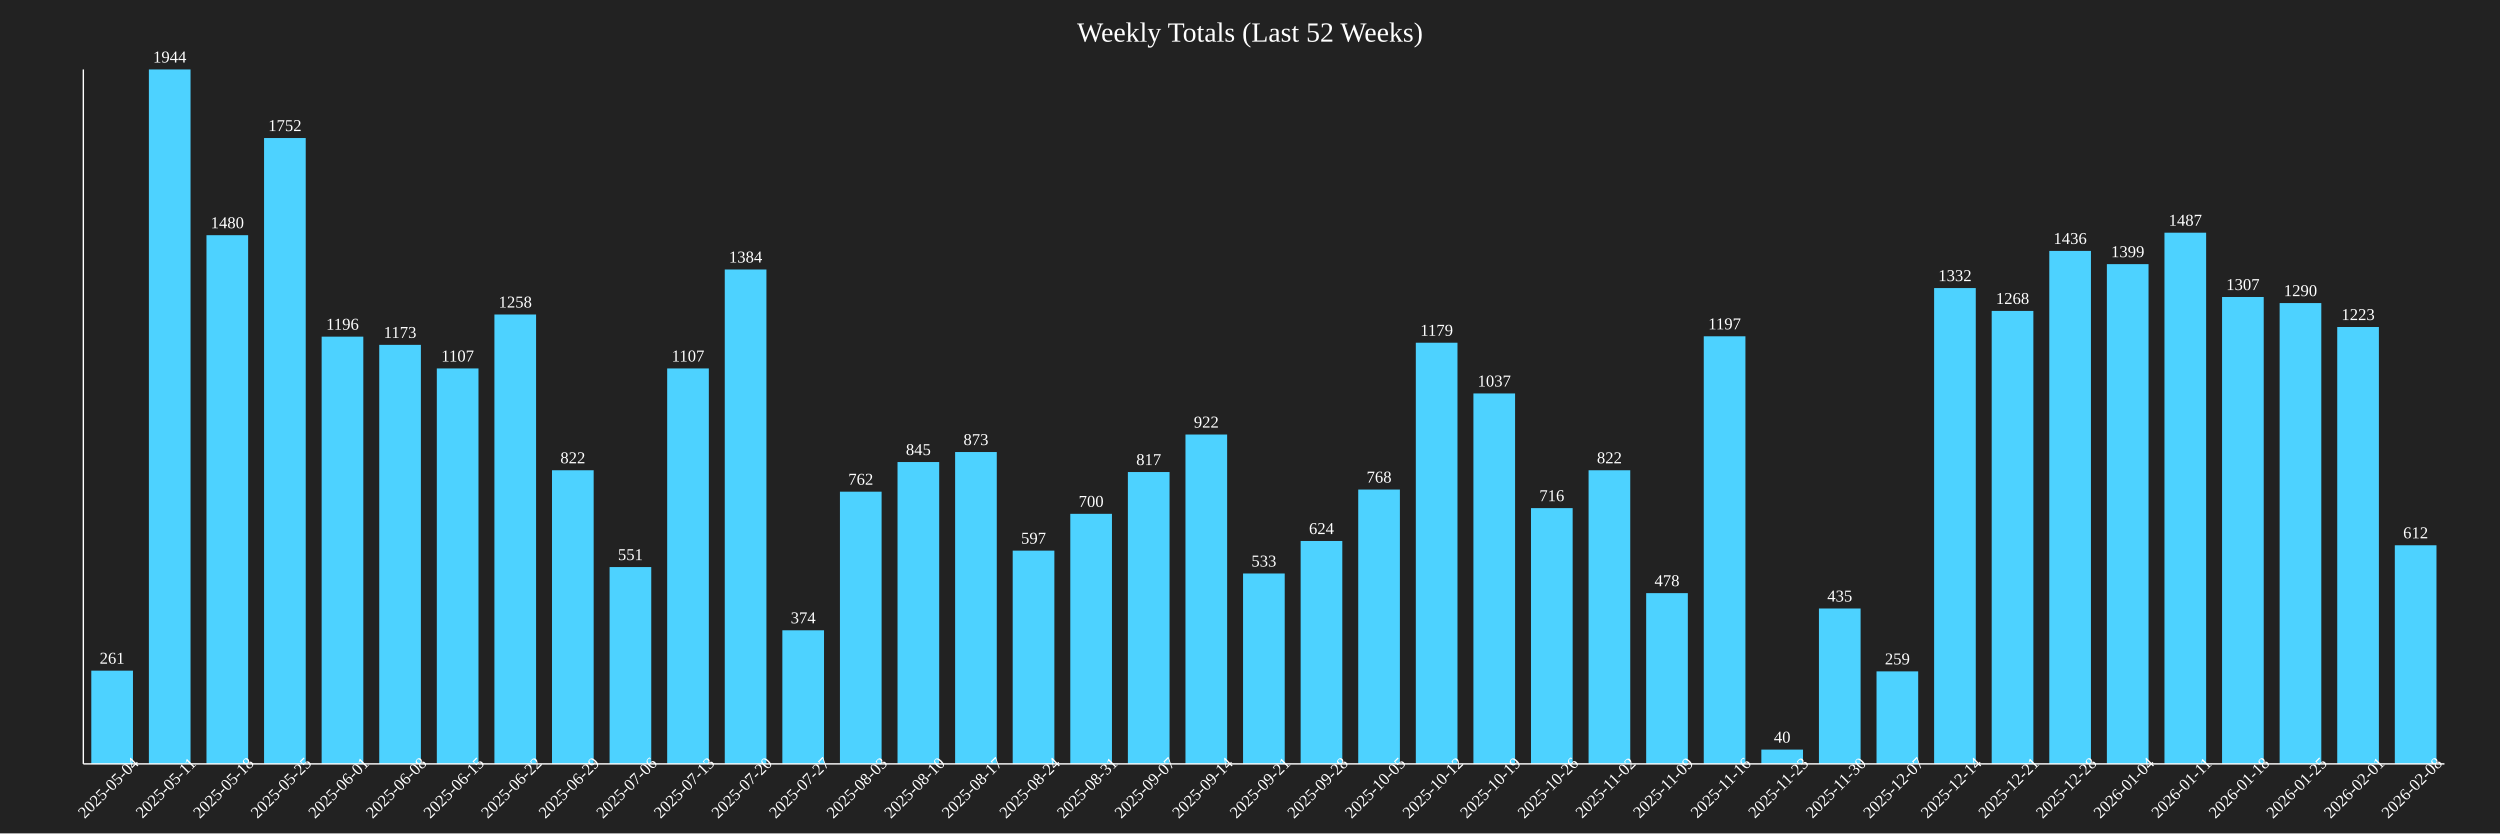
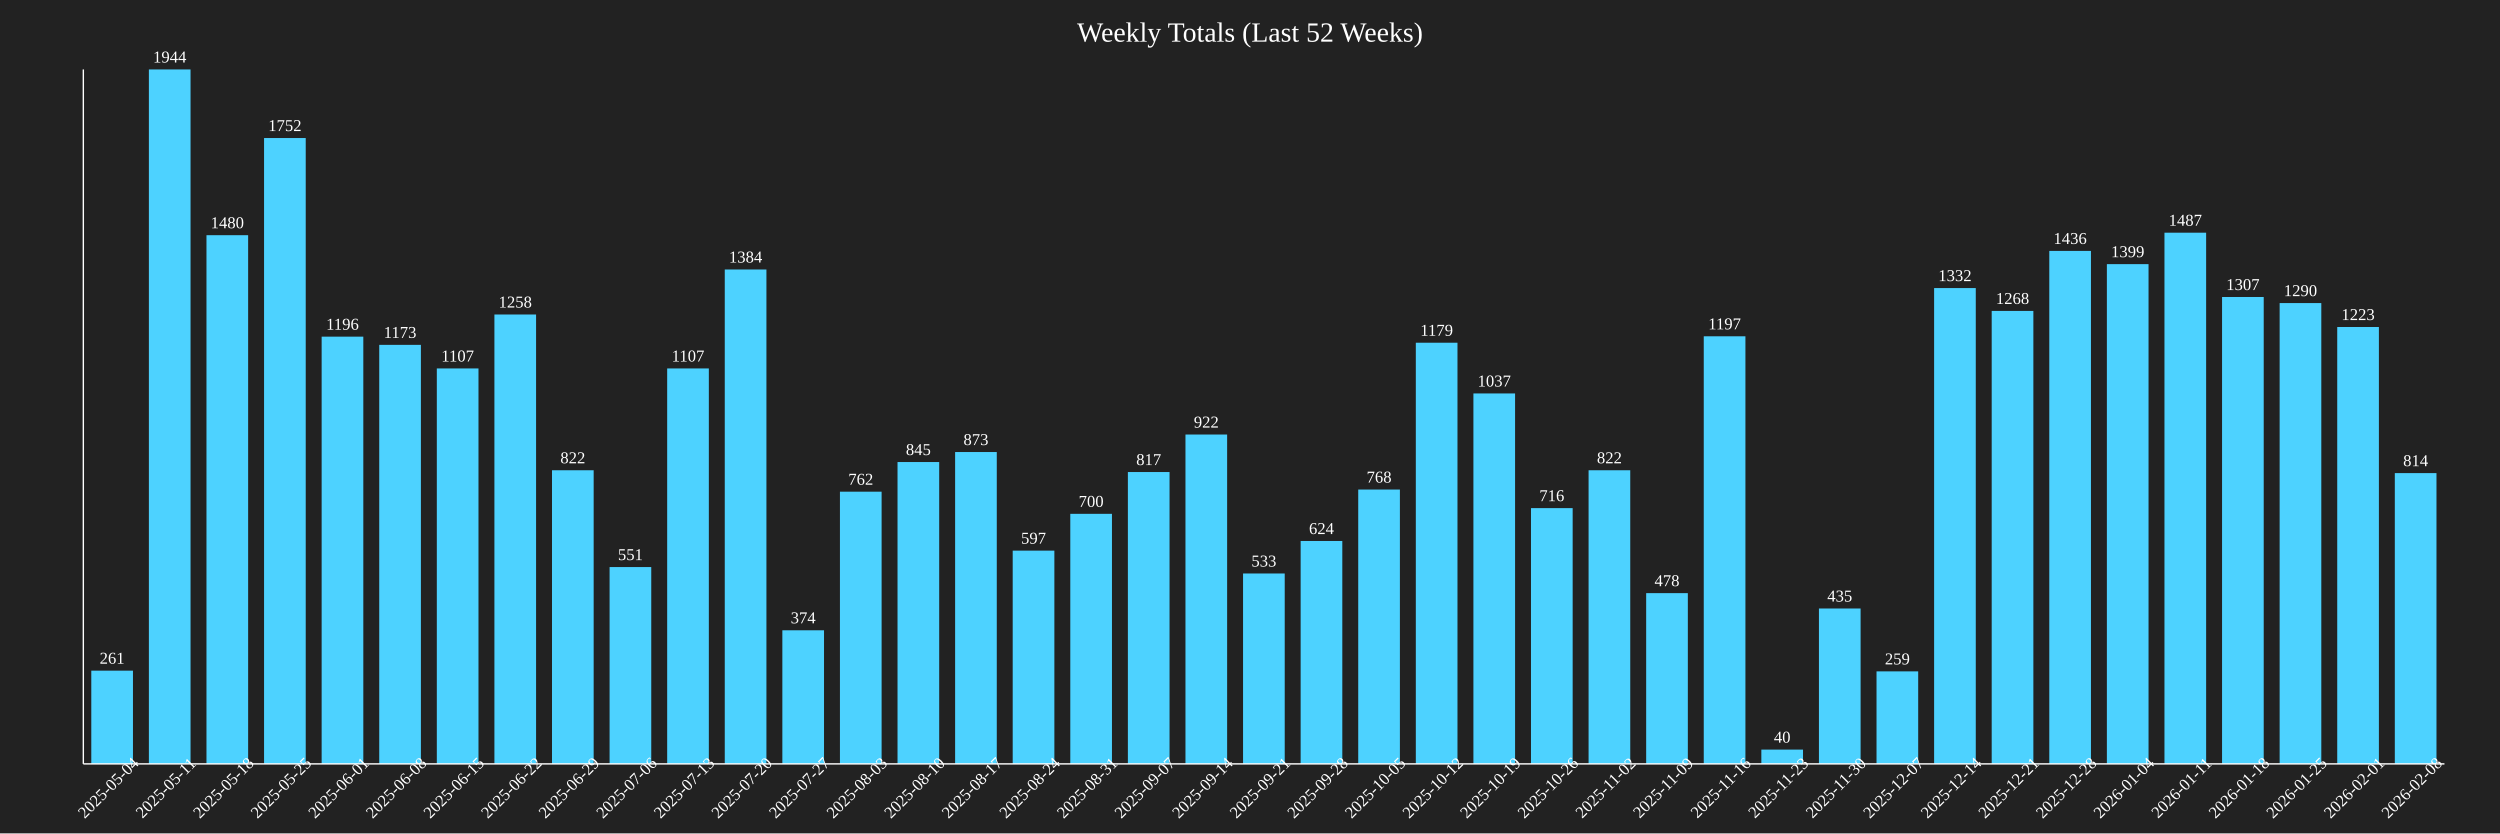
<svg xmlns="http://www.w3.org/2000/svg" baseProfile="full" height="600" version="1.1" width="1800">
  <defs />
  <rect fill="#222222" height="100%" width="100%" x="0" y="0" />
  <text fill="white" font-size="20" text-anchor="middle" x="900.0" y="30">Weekly Totals (Last 52 Weeks)</text>
  <rect fill="#4DD2FF" height="67.13" width="30" x="65.732" y="482.87" />
  <text fill="white" font-size="12" text-anchor="middle" x="80.732" y="477.87">261</text>
  <text fill="white" font-size="12" text-anchor="middle" transform="rotate(-45,80.73171,570)" x="80.732" y="570">2025-05-04</text>
  <rect fill="#4DD2FF" height="500.0" width="30" x="107.195" y="50.0" />
  <text fill="white" font-size="12" text-anchor="middle" x="122.195" y="45.0">1944</text>
  <text fill="white" font-size="12" text-anchor="middle" transform="rotate(-45,122.1951,570)" x="122.195" y="570">2025-05-11</text>
  <rect fill="#4DD2FF" height="380.658" width="30" x="148.659" y="169.342" />
  <text fill="white" font-size="12" text-anchor="middle" x="163.659" y="164.342">1480</text>
  <text fill="white" font-size="12" text-anchor="middle" transform="rotate(-45,163.6585,570)" x="163.659" y="570">2025-05-18</text>
  <rect fill="#4DD2FF" height="450.617" width="30" x="190.122" y="99.383" />
  <text fill="white" font-size="12" text-anchor="middle" x="205.122" y="94.383">1752</text>
  <text fill="white" font-size="12" text-anchor="middle" transform="rotate(-45,205.122,570)" x="205.122" y="570">2025-05-25</text>
  <rect fill="#4DD2FF" height="307.613" width="30" x="231.585" y="242.387" />
  <text fill="white" font-size="12" text-anchor="middle" x="246.585" y="237.387">1196</text>
  <text fill="white" font-size="12" text-anchor="middle" transform="rotate(-45,246.5854,570)" x="246.585" y="570">2025-06-01</text>
  <rect fill="#4DD2FF" height="301.698" width="30" x="273.049" y="248.302" />
  <text fill="white" font-size="12" text-anchor="middle" x="288.049" y="243.302">1173</text>
  <text fill="white" font-size="12" text-anchor="middle" transform="rotate(-45,288.0488,570)" x="288.049" y="570">2025-06-08</text>
  <rect fill="#4DD2FF" height="284.722" width="30" x="314.512" y="265.278" />
  <text fill="white" font-size="12" text-anchor="middle" x="329.512" y="260.278">1107</text>
  <text fill="white" font-size="12" text-anchor="middle" transform="rotate(-45,329.5122,570)" x="329.512" y="570">2025-06-15</text>
  <rect fill="#4DD2FF" height="323.56" width="30" x="355.976" y="226.44" />
  <text fill="white" font-size="12" text-anchor="middle" x="370.976" y="221.44">1258</text>
  <text fill="white" font-size="12" text-anchor="middle" transform="rotate(-45,370.9756,570)" x="370.976" y="570">2025-06-22</text>
  <rect fill="#4DD2FF" height="211.42" width="30" x="397.439" y="338.58" />
  <text fill="white" font-size="12" text-anchor="middle" x="412.439" y="333.58">822</text>
  <text fill="white" font-size="12" text-anchor="middle" transform="rotate(-45,412.439,570)" x="412.439" y="570">2025-06-29</text>
  <rect fill="#4DD2FF" height="141.718" width="30" x="438.902" y="408.282" />
  <text fill="white" font-size="12" text-anchor="middle" x="453.902" y="403.282">551</text>
  <text fill="white" font-size="12" text-anchor="middle" transform="rotate(-45,453.9024,570)" x="453.902" y="570">2025-07-06</text>
  <rect fill="#4DD2FF" height="284.722" width="30" x="480.366" y="265.278" />
  <text fill="white" font-size="12" text-anchor="middle" x="495.366" y="260.278">1107</text>
  <text fill="white" font-size="12" text-anchor="middle" transform="rotate(-45,495.3659,570)" x="495.366" y="570">2025-07-13</text>
  <rect fill="#4DD2FF" height="355.967" width="30" x="521.829" y="194.033" />
  <text fill="white" font-size="12" text-anchor="middle" x="536.829" y="189.033">1384</text>
  <text fill="white" font-size="12" text-anchor="middle" transform="rotate(-45,536.8293,570)" x="536.829" y="570">2025-07-20</text>
  <rect fill="#4DD2FF" height="96.193" width="30" x="563.293" y="453.807" />
  <text fill="white" font-size="12" text-anchor="middle" x="578.293" y="448.807">374</text>
  <text fill="white" font-size="12" text-anchor="middle" transform="rotate(-45,578.2927,570)" x="578.293" y="570">2025-07-27</text>
  <rect fill="#4DD2FF" height="195.988" width="30" x="604.756" y="354.012" />
  <text fill="white" font-size="12" text-anchor="middle" x="619.756" y="349.012">762</text>
  <text fill="white" font-size="12" text-anchor="middle" transform="rotate(-45,619.7561,570)" x="619.756" y="570">2025-08-03</text>
  <rect fill="#4DD2FF" height="217.335" width="30" x="646.22" y="332.665" />
  <text fill="white" font-size="12" text-anchor="middle" x="661.22" y="327.665">845</text>
  <text fill="white" font-size="12" text-anchor="middle" transform="rotate(-45,661.2195,570)" x="661.22" y="570">2025-08-10</text>
  <rect fill="#4DD2FF" height="224.537" width="30" x="687.683" y="325.463" />
  <text fill="white" font-size="12" text-anchor="middle" x="702.683" y="320.463">873</text>
  <text fill="white" font-size="12" text-anchor="middle" transform="rotate(-45,702.6829,570)" x="702.683" y="570">2025-08-17</text>
  <rect fill="#4DD2FF" height="153.549" width="30" x="729.146" y="396.451" />
  <text fill="white" font-size="12" text-anchor="middle" x="744.146" y="391.451">597</text>
  <text fill="white" font-size="12" text-anchor="middle" transform="rotate(-45,744.1463,570)" x="744.146" y="570">2025-08-24</text>
  <rect fill="#4DD2FF" height="180.041" width="30" x="770.61" y="369.959" />
  <text fill="white" font-size="12" text-anchor="middle" x="785.61" y="364.959">700</text>
  <text fill="white" font-size="12" text-anchor="middle" transform="rotate(-45,785.6098,570)" x="785.61" y="570">2025-08-31</text>
  <rect fill="#4DD2FF" height="210.134" width="30" x="812.073" y="339.866" />
  <text fill="white" font-size="12" text-anchor="middle" x="827.073" y="334.866">817</text>
  <text fill="white" font-size="12" text-anchor="middle" transform="rotate(-45,827.0732,570)" x="827.073" y="570">2025-09-07</text>
  <rect fill="#4DD2FF" height="237.14" width="30" x="853.537" y="312.86" />
  <text fill="white" font-size="12" text-anchor="middle" x="868.537" y="307.86">922</text>
  <text fill="white" font-size="12" text-anchor="middle" transform="rotate(-45,868.5366,570)" x="868.537" y="570">2025-09-14</text>
  <rect fill="#4DD2FF" height="137.088" width="30" x="895.0" y="412.912" />
  <text fill="white" font-size="12" text-anchor="middle" x="910.0" y="407.912">533</text>
  <text fill="white" font-size="12" text-anchor="middle" transform="rotate(-45,910.0,570)" x="910.0" y="570">2025-09-21</text>
  <rect fill="#4DD2FF" height="160.494" width="30" x="936.463" y="389.506" />
  <text fill="white" font-size="12" text-anchor="middle" x="951.463" y="384.506">624</text>
  <text fill="white" font-size="12" text-anchor="middle" transform="rotate(-45,951.4634,570)" x="951.463" y="570">2025-09-28</text>
  <rect fill="#4DD2FF" height="197.531" width="30" x="977.927" y="352.469" />
  <text fill="white" font-size="12" text-anchor="middle" x="992.927" y="347.469">768</text>
  <text fill="white" font-size="12" text-anchor="middle" transform="rotate(-45,992.9268,570)" x="992.927" y="570">2025-10-05</text>
  <rect fill="#4DD2FF" height="303.241" width="30" x="1019.39" y="246.759" />
  <text fill="white" font-size="12" text-anchor="middle" x="1034.39" y="241.759">1179</text>
  <text fill="white" font-size="12" text-anchor="middle" transform="rotate(-45,1034.39,570)" x="1034.39" y="570">2025-10-12</text>
  <rect fill="#4DD2FF" height="266.718" width="30" x="1060.854" y="283.282" />
  <text fill="white" font-size="12" text-anchor="middle" x="1075.854" y="278.282">1037</text>
  <text fill="white" font-size="12" text-anchor="middle" transform="rotate(-45,1075.854,570)" x="1075.854" y="570">2025-10-19</text>
  <rect fill="#4DD2FF" height="184.156" width="30" x="1102.317" y="365.844" />
  <text fill="white" font-size="12" text-anchor="middle" x="1117.317" y="360.844">716</text>
  <text fill="white" font-size="12" text-anchor="middle" transform="rotate(-45,1117.317,570)" x="1117.317" y="570">2025-10-26</text>
  <rect fill="#4DD2FF" height="211.42" width="30" x="1143.78" y="338.58" />
  <text fill="white" font-size="12" text-anchor="middle" x="1158.78" y="333.58">822</text>
  <text fill="white" font-size="12" text-anchor="middle" transform="rotate(-45,1158.78,570)" x="1158.78" y="570">2025-11-02</text>
  <rect fill="#4DD2FF" height="122.942" width="30" x="1185.244" y="427.058" />
  <text fill="white" font-size="12" text-anchor="middle" x="1200.244" y="422.058">478</text>
  <text fill="white" font-size="12" text-anchor="middle" transform="rotate(-45,1200.244,570)" x="1200.244" y="570">2025-11-09</text>
  <rect fill="#4DD2FF" height="307.87" width="30" x="1226.707" y="242.13" />
  <text fill="white" font-size="12" text-anchor="middle" x="1241.707" y="237.13">1197</text>
  <text fill="white" font-size="12" text-anchor="middle" transform="rotate(-45,1241.707,570)" x="1241.707" y="570">2025-11-16</text>
  <rect fill="#4DD2FF" height="10.288" width="30" x="1268.171" y="539.712" />
  <text fill="white" font-size="12" text-anchor="middle" x="1283.171" y="534.712">40</text>
  <text fill="white" font-size="12" text-anchor="middle" transform="rotate(-45,1283.171,570)" x="1283.171" y="570">2025-11-23</text>
  <rect fill="#4DD2FF" height="111.883" width="30" x="1309.634" y="438.117" />
  <text fill="white" font-size="12" text-anchor="middle" x="1324.634" y="433.117">435</text>
  <text fill="white" font-size="12" text-anchor="middle" transform="rotate(-45,1324.634,570)" x="1324.634" y="570">2025-11-30</text>
  <rect fill="#4DD2FF" height="66.615" width="30" x="1351.098" y="483.385" />
  <text fill="white" font-size="12" text-anchor="middle" x="1366.098" y="478.385">259</text>
  <text fill="white" font-size="12" text-anchor="middle" transform="rotate(-45,1366.098,570)" x="1366.098" y="570">2025-12-07</text>
  <rect fill="#4DD2FF" height="342.593" width="30" x="1392.561" y="207.407" />
  <text fill="white" font-size="12" text-anchor="middle" x="1407.561" y="202.407">1332</text>
  <text fill="white" font-size="12" text-anchor="middle" transform="rotate(-45,1407.561,570)" x="1407.561" y="570">2025-12-14</text>
  <rect fill="#4DD2FF" height="326.132" width="30" x="1434.024" y="223.868" />
  <text fill="white" font-size="12" text-anchor="middle" x="1449.024" y="218.868">1268</text>
  <text fill="white" font-size="12" text-anchor="middle" transform="rotate(-45,1449.024,570)" x="1449.024" y="570">2025-12-21</text>
  <rect fill="#4DD2FF" height="369.342" width="30" x="1475.488" y="180.658" />
  <text fill="white" font-size="12" text-anchor="middle" x="1490.488" y="175.658">1436</text>
  <text fill="white" font-size="12" text-anchor="middle" transform="rotate(-45,1490.488,570)" x="1490.488" y="570">2025-12-28</text>
  <rect fill="#4DD2FF" height="359.825" width="30" x="1516.951" y="190.175" />
  <text fill="white" font-size="12" text-anchor="middle" x="1531.951" y="185.175">1399</text>
  <text fill="white" font-size="12" text-anchor="middle" transform="rotate(-45,1531.951,570)" x="1531.951" y="570">2026-01-04</text>
  <rect fill="#4DD2FF" height="382.459" width="30" x="1558.415" y="167.541" />
  <text fill="white" font-size="12" text-anchor="middle" x="1573.415" y="162.541">1487</text>
  <text fill="white" font-size="12" text-anchor="middle" transform="rotate(-45,1573.415,570)" x="1573.415" y="570">2026-01-11</text>
  <rect fill="#4DD2FF" height="336.163" width="30" x="1599.878" y="213.837" />
  <text fill="white" font-size="12" text-anchor="middle" x="1614.878" y="208.837">1307</text>
  <text fill="white" font-size="12" text-anchor="middle" transform="rotate(-45,1614.878,570)" x="1614.878" y="570">2026-01-18</text>
  <rect fill="#4DD2FF" height="331.79" width="30" x="1641.341" y="218.21" />
  <text fill="white" font-size="12" text-anchor="middle" x="1656.341" y="213.21">1290</text>
  <text fill="white" font-size="12" text-anchor="middle" transform="rotate(-45,1656.341,570)" x="1656.341" y="570">2026-01-25</text>
  <rect fill="#4DD2FF" height="314.558" width="30" x="1682.805" y="235.442" />
  <text fill="white" font-size="12" text-anchor="middle" x="1697.805" y="230.442">1223</text>
  <text fill="white" font-size="12" text-anchor="middle" transform="rotate(-45,1697.805,570)" x="1697.805" y="570">2026-02-01</text>
-   <rect fill="#4DD2FF" height="157.407" width="30" x="1724.268" y="392.593" />
-   <text fill="white" font-size="12" text-anchor="middle" x="1739.268" y="387.593">612</text>
+   <rect fill="#4DD2FF" height="209.362" width="30" x="1724.268" y="340.638" />
+   <text fill="white" font-size="12" text-anchor="middle" x="1739.268" y="335.638">814</text>
  <text fill="white" font-size="12" text-anchor="middle" transform="rotate(-45,1739.268,570)" x="1739.268" y="570">2026-02-08</text>
  <line stroke="white" x1="60" x2="60" y1="50" y2="550" />
  <line stroke="white" x1="60" x2="1760" y1="550" y2="550" />
</svg>
